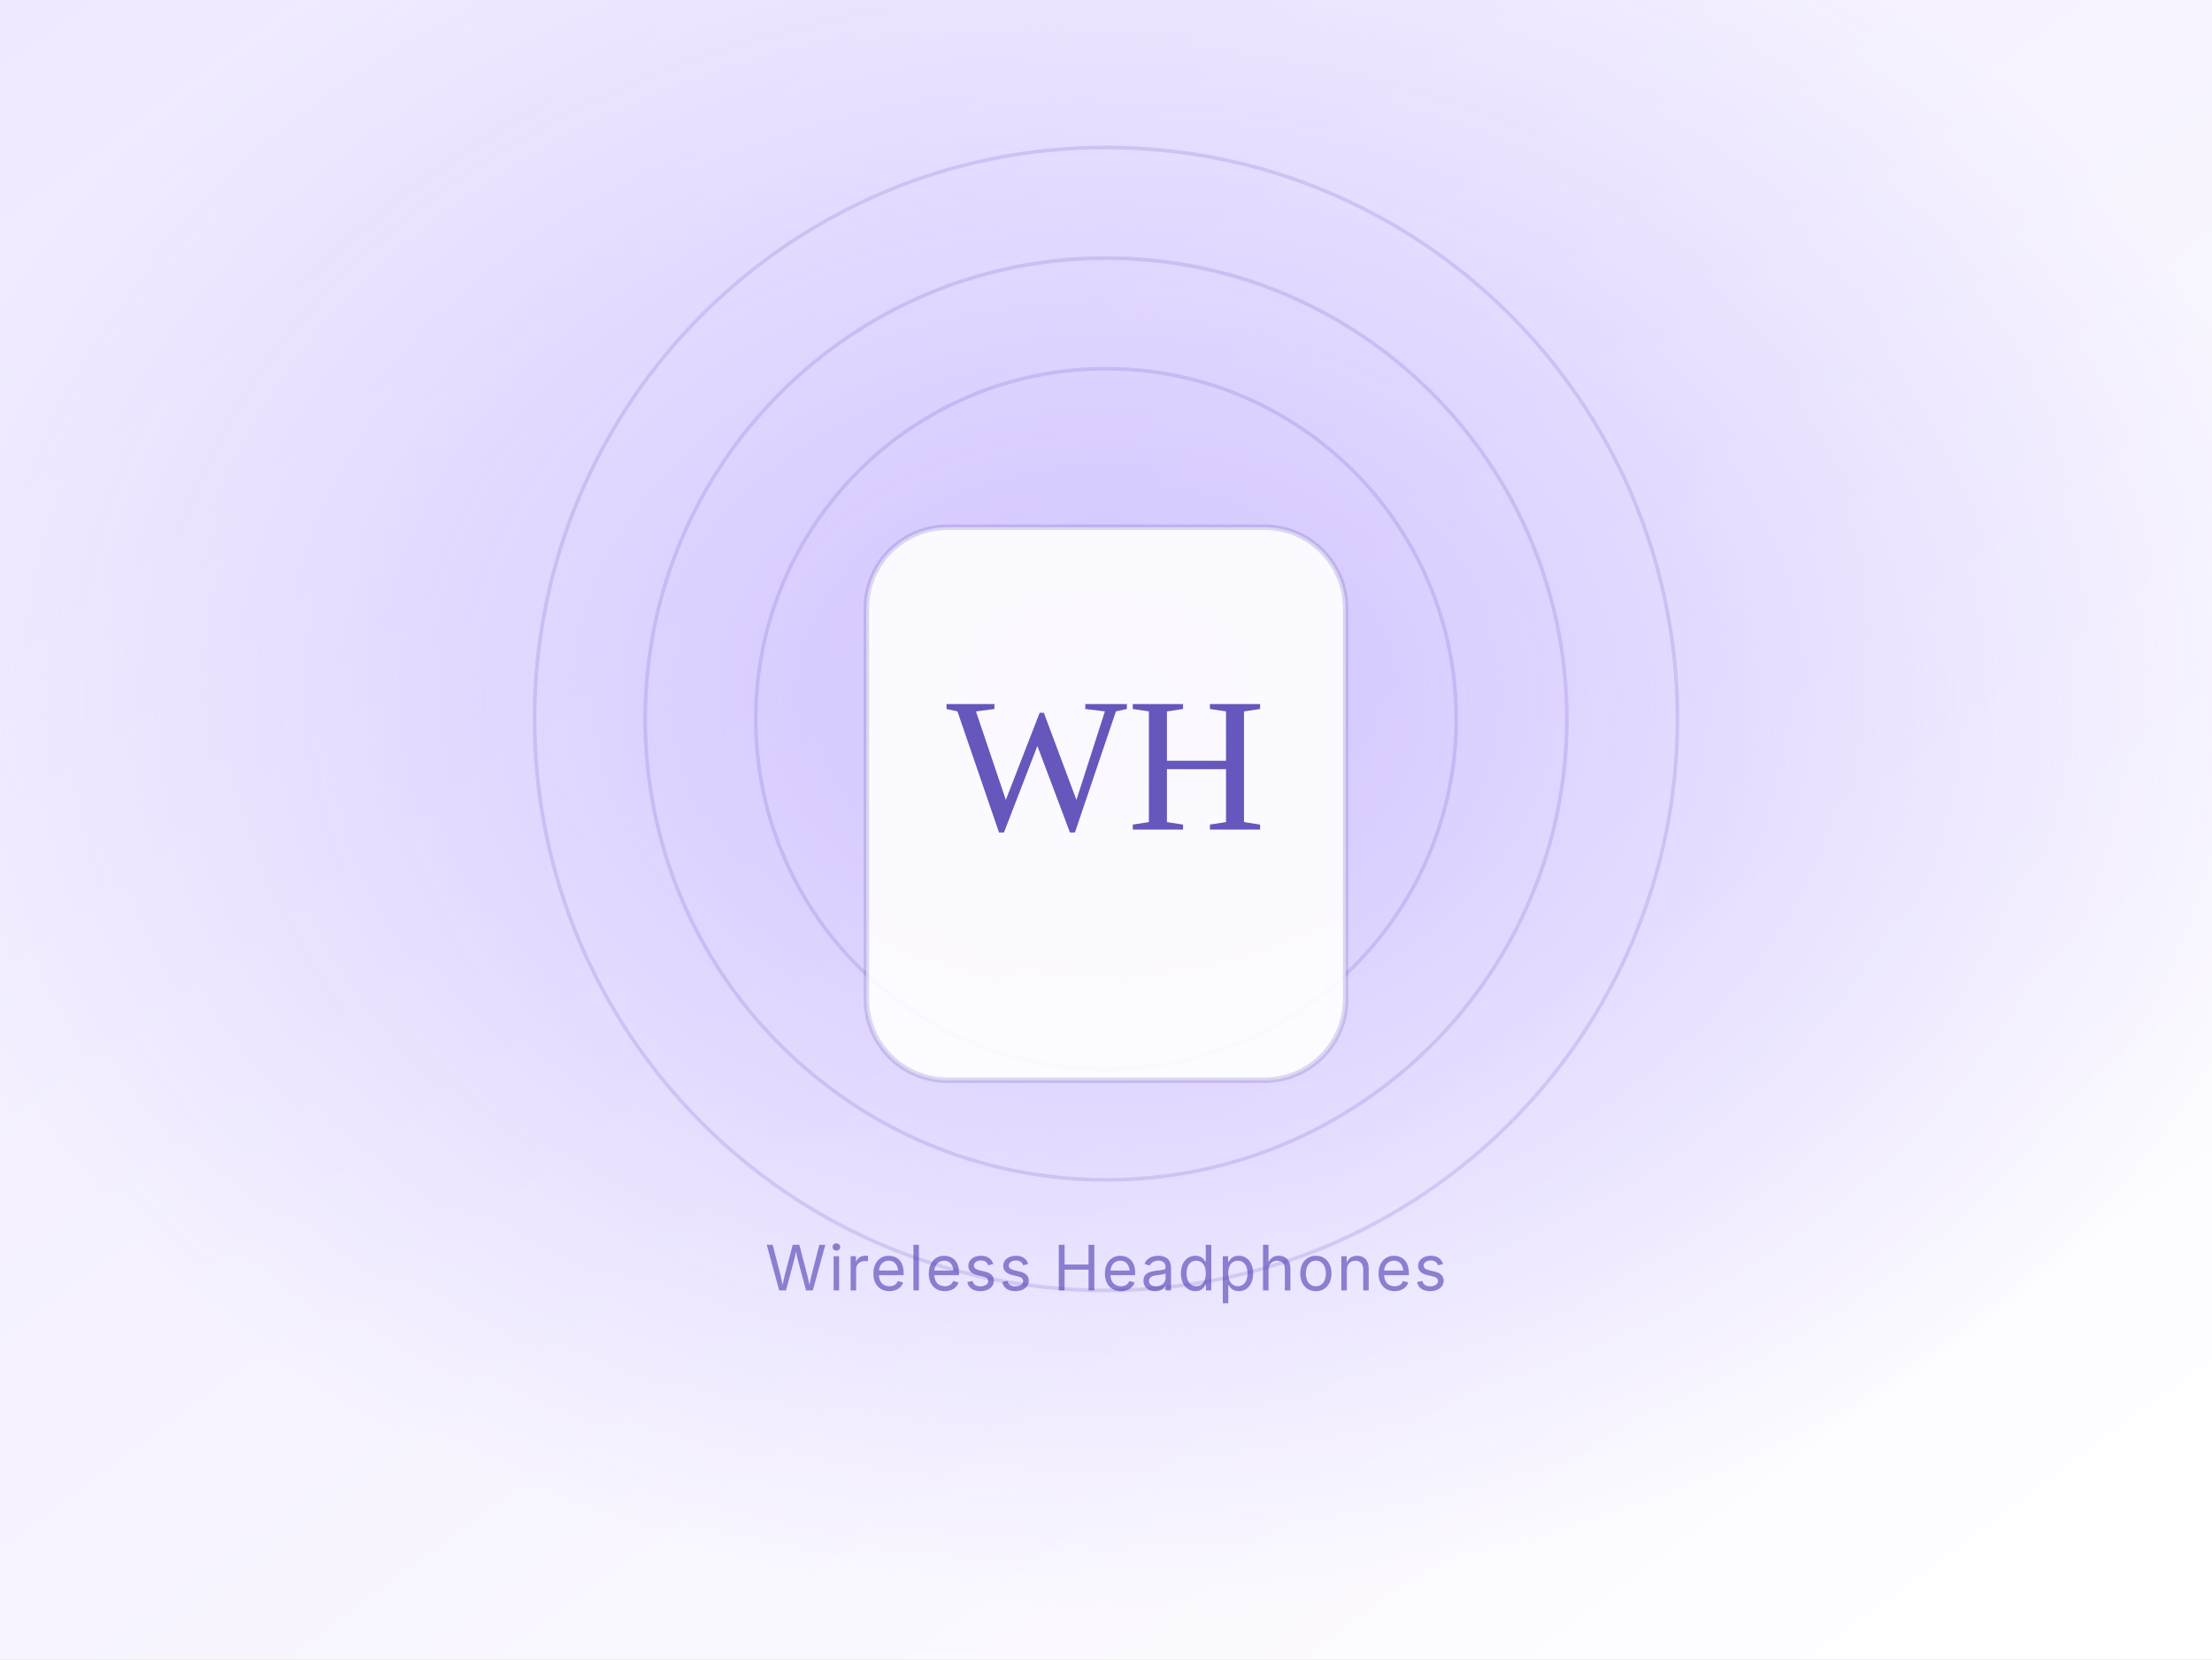
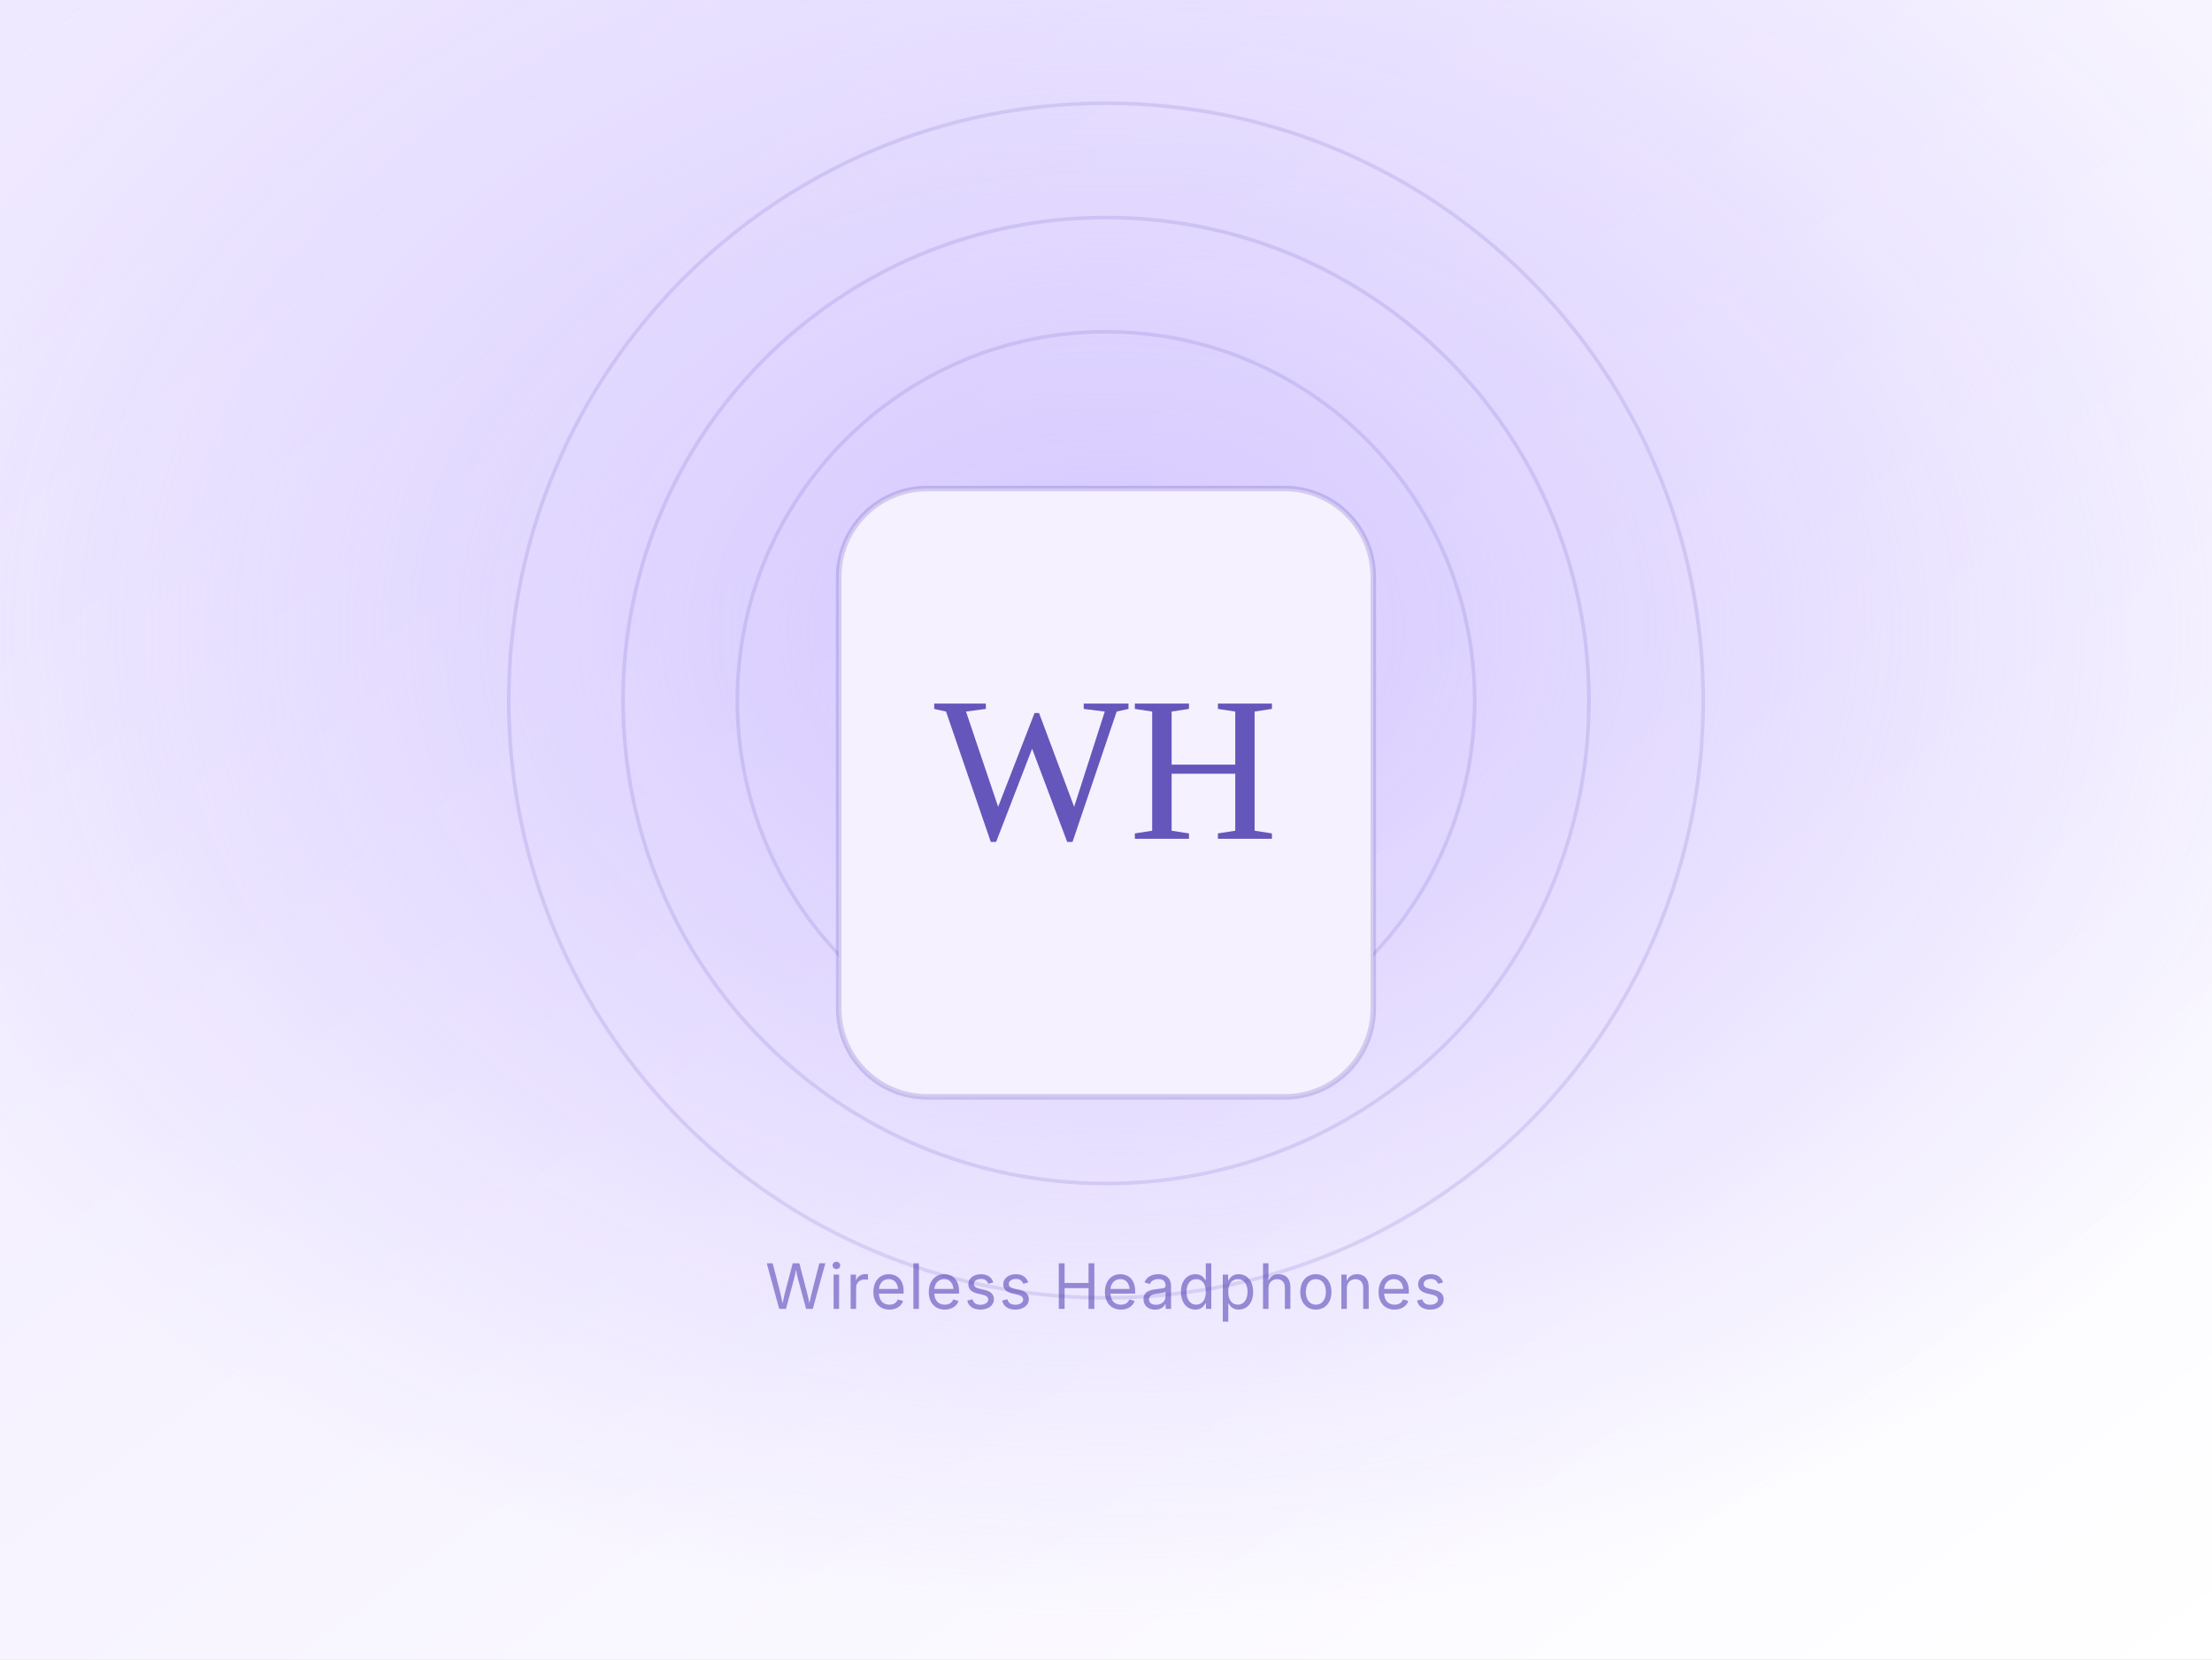
<svg xmlns="http://www.w3.org/2000/svg" width="1200" height="900" viewBox="0 0 1200 900" role="img" aria-label="Wireless Headphones">
  <defs>
-     <linearGradient id="bg" x1="0" y1="0" x2="1" y2="1">
+     <linearGradient id="bg-p0" x1="0" y1="0" x2="1" y2="1">
      <stop offset="0%" stop-color="#efe9ff" />
      <stop offset="100%" stop-color="#ffffff" />
    </linearGradient>
-     <radialGradient id="glow" cx="50%" cy="42%" r="55%">
-       <stop offset="0%" stop-color="#c9b8ff" stop-opacity="0.85" />
+     <radialGradient id="glow-p0" cx="50%" cy="38%" r="60%">
+       <stop offset="0%" stop-color="#c9b8ff" stop-opacity="0.75" />
      <stop offset="100%" stop-color="#c9b8ff" stop-opacity="0" />
    </radialGradient>
  </defs>
-   <rect width="1200" height="900" fill="url(#bg)" />
-   <rect width="1200" height="900" fill="url(#glow)" />
-   <g opacity="0.16" fill="none" stroke="#4c3bb0" stroke-width="2">
-     <circle cx="600" cy="390" r="190" />
-     <circle cx="600" cy="390" r="250" />
-     <circle cx="600" cy="390" r="310" />
+   <rect width="1200" height="900" fill="url(#bg-p0)" />
+   <rect width="1200" height="900" fill="url(#glow-p0)" />
+   <g opacity="0.14" fill="none" stroke="#4c3bb0" stroke-width="2">
+     <circle cx="600" cy="380" r="200" />
+     <circle cx="600" cy="380" r="262" />
+     <circle cx="600" cy="380" r="324" />
  </g>
-   <rect x="470" y="286" width="260" height="300" rx="44" fill="#ffffff" opacity="0.9" />
-   <rect x="470" y="286" width="260" height="300" rx="44" fill="none" stroke="#4c3bb0" stroke-opacity="0.18" stroke-width="3" />
-   <text x="600" y="450" text-anchor="middle" font-family="Georgia, 'Times New Roman', serif" font-size="104" fill="#4c3bb0" fill-opacity="0.85">WH</text>
-   <text x="600" y="700" text-anchor="middle" font-family="system-ui, -apple-system, 'Segoe UI', sans-serif" font-size="34" fill="#4c3bb0" fill-opacity="0.6" letter-spacing="1">Wireless Headphones</text>
+   <rect x="455" y="265" width="290" height="330" rx="48" fill="#f5f1ff" stroke="#4c3bb0" stroke-opacity="0.2" stroke-width="3" />
+   <text x="600" y="455" text-anchor="middle" font-family="Georgia, 'Times New Roman', serif" font-size="112" fill="#4c3bb0" fill-opacity="0.85">WH</text>
+   <text x="600" y="710" text-anchor="middle" font-family="system-ui, -apple-system, 'Segoe UI', sans-serif" font-size="34" fill="#4c3bb0" fill-opacity="0.55" letter-spacing="1">Wireless Headphones</text>
</svg>
